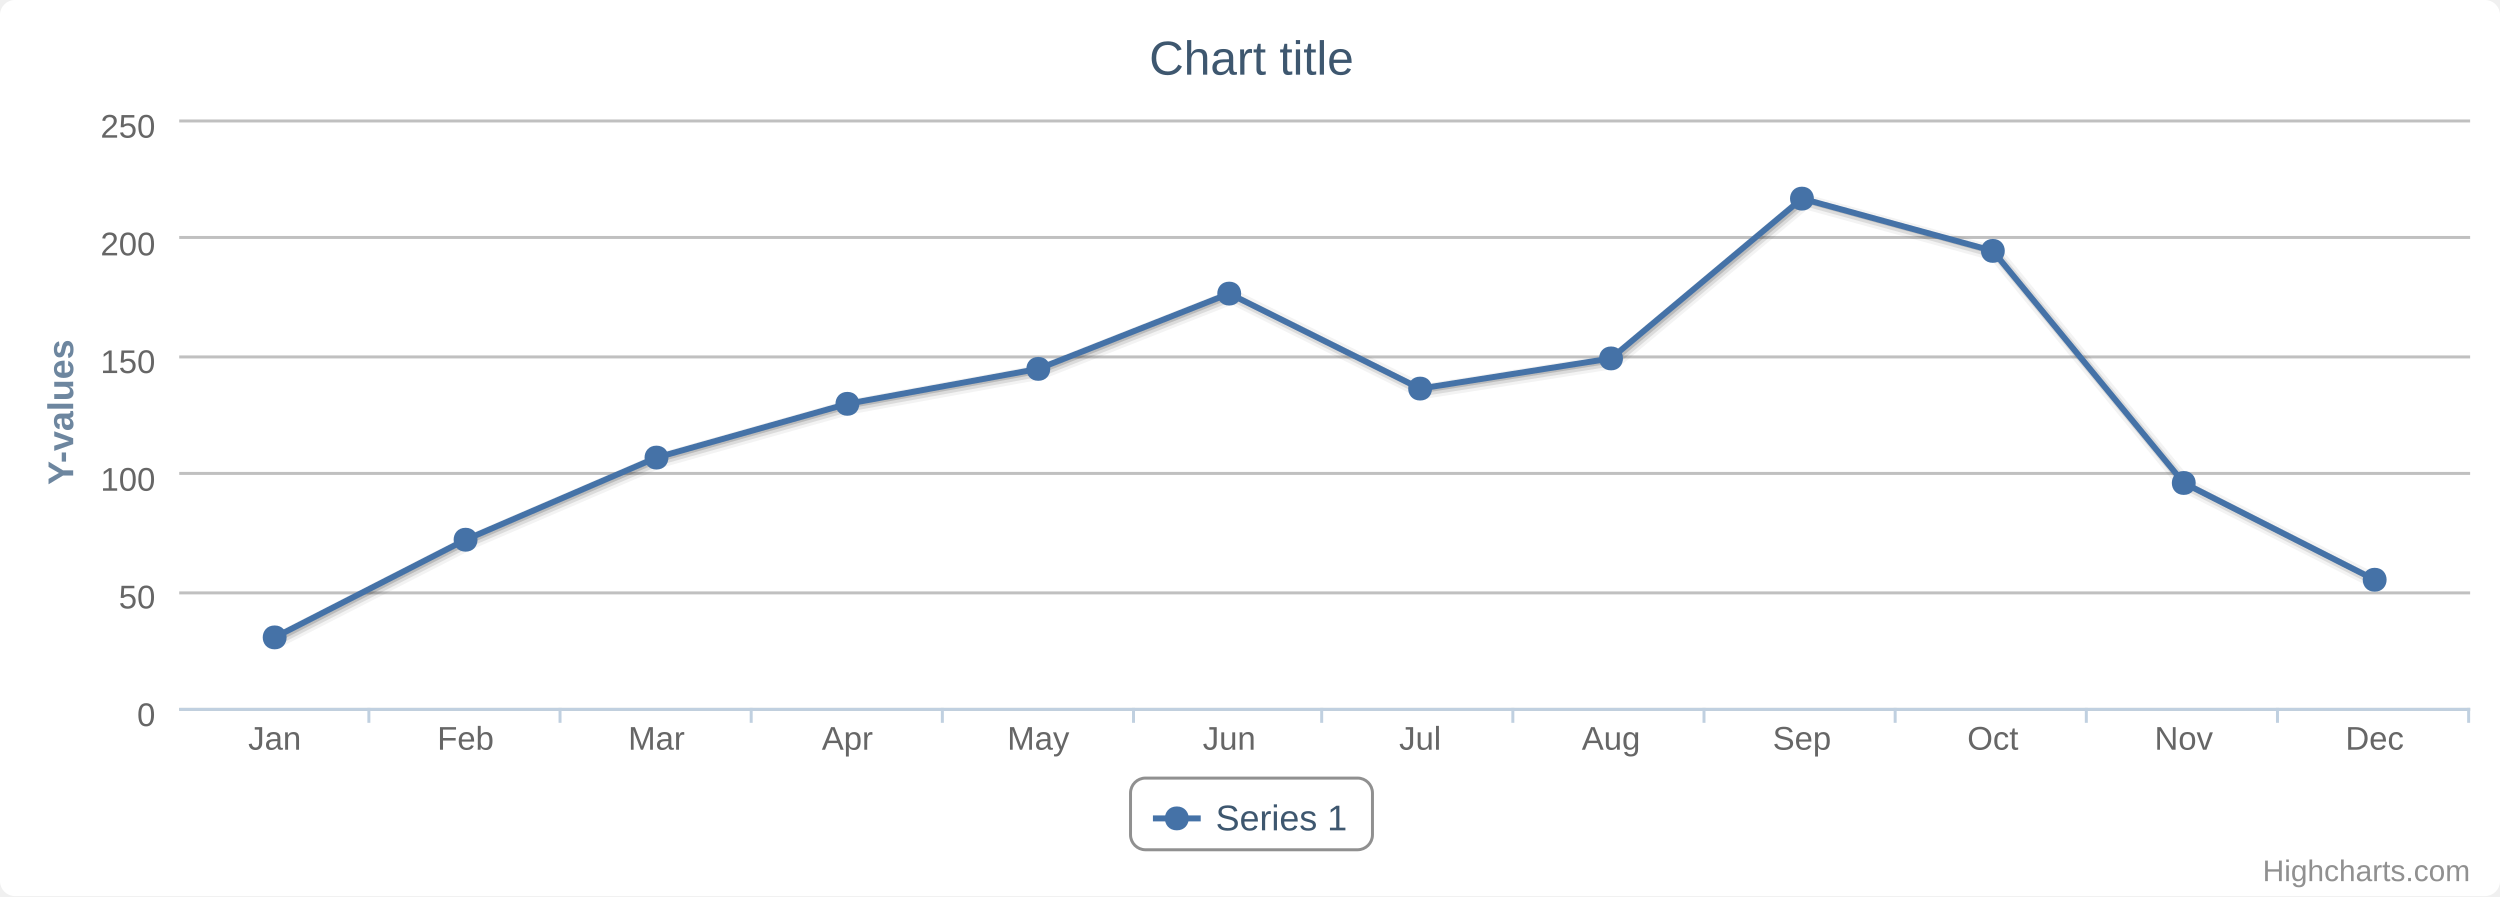
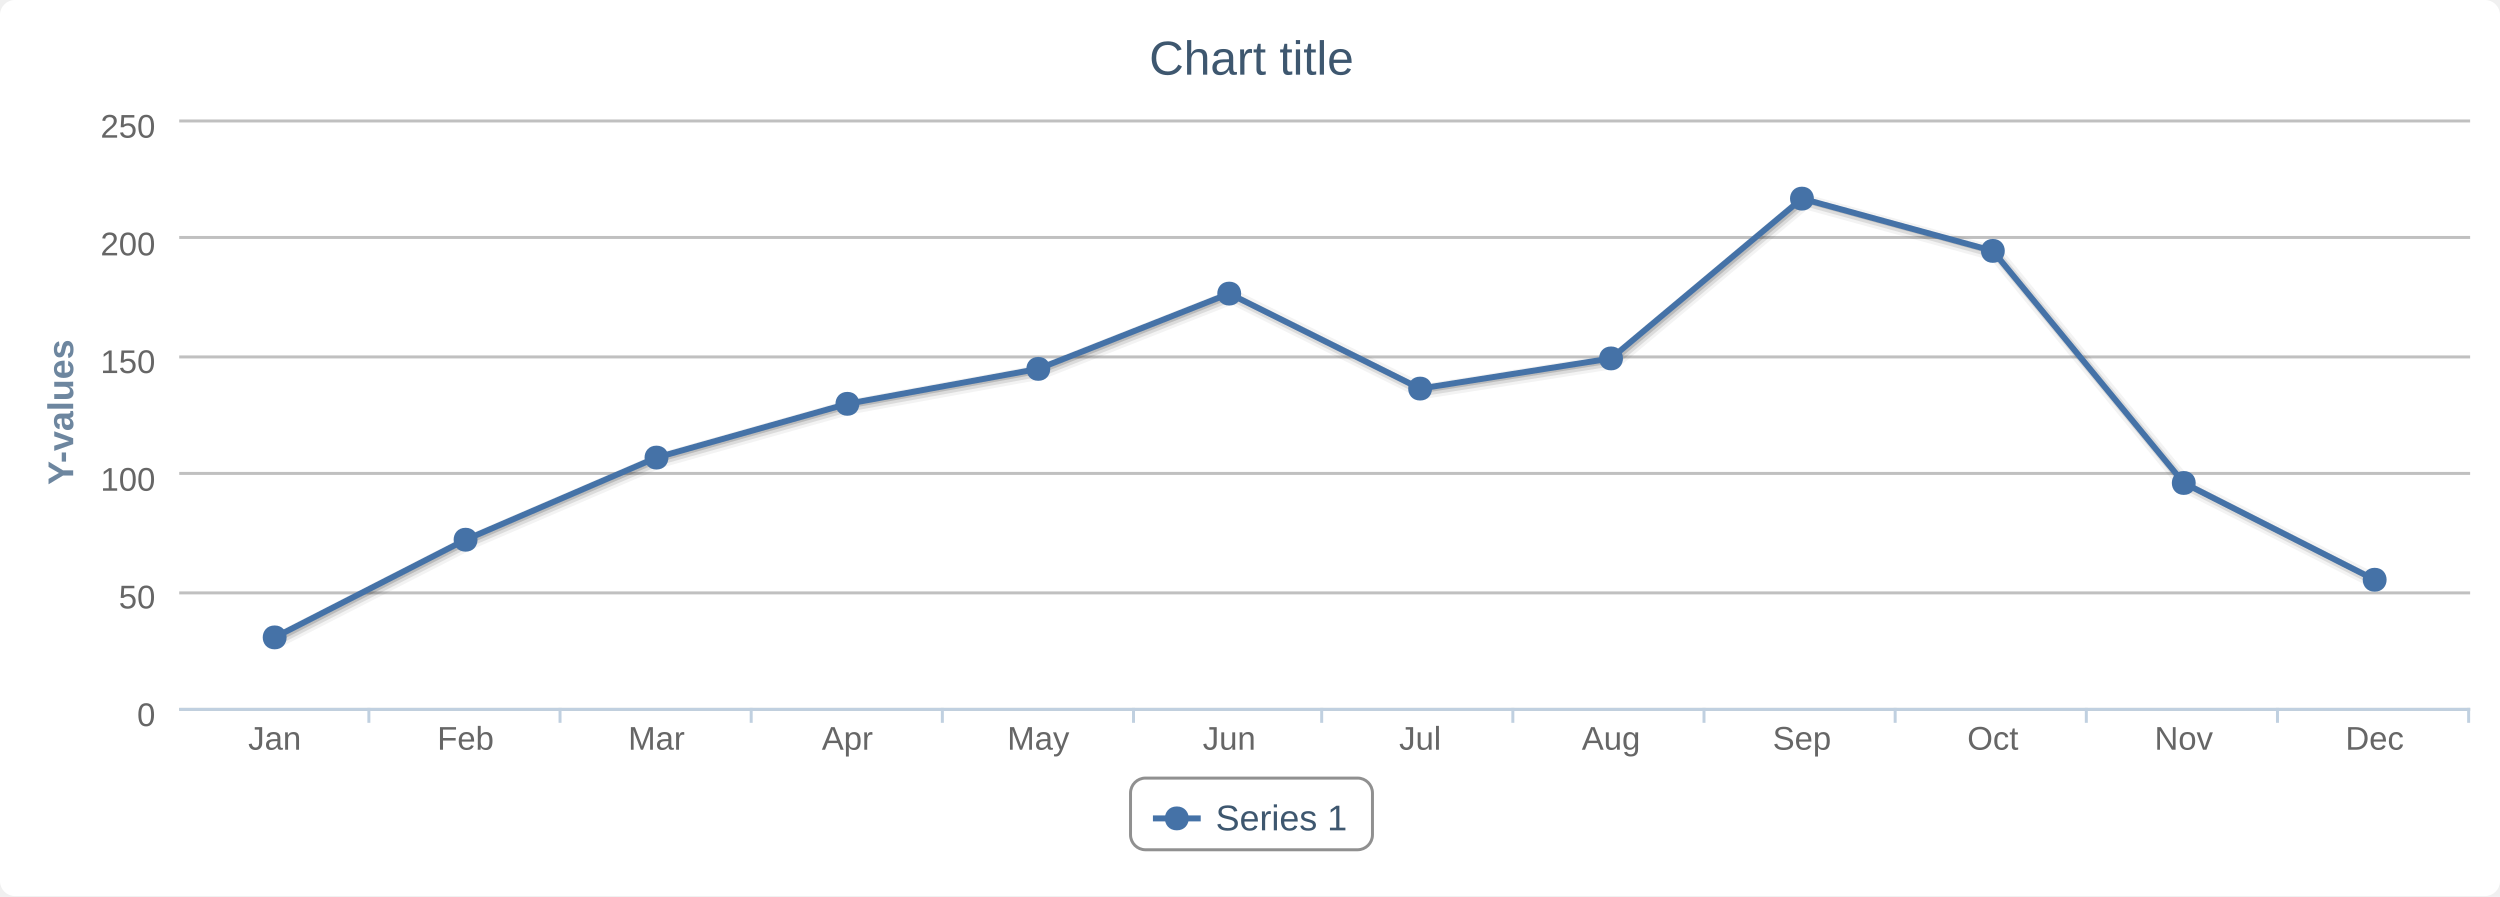
<svg xmlns="http://www.w3.org/2000/svg" version="1.1" width="837" height="300">
  <defs>
    <clipPath id="highcharts-8">
      <rect rx="0" ry="0" fill="none" x="0" y="0" width="9999" height="300" stroke-width="0" />
    </clipPath>
    <clipPath id="highcharts-9">
      <rect fill="none" x="0" y="0" width="767" height="197" />
    </clipPath>
  </defs>
  <rect rx="5" ry="5" fill="#FFFFFF" x="0" y="0" width="837" height="300" stroke-width="0" />
  <g class="highcharts-grid" />
  <g class="highcharts-grid">
    <path fill="none" d="M 60 198.5 L 827 198.5" stroke="#C0C0C0" stroke-width="1" />
    <path fill="none" d="M 60 158.5 L 827 158.5" stroke="#C0C0C0" stroke-width="1" />
    <path fill="none" d="M 60 119.5 L 827 119.5" stroke="#C0C0C0" stroke-width="1" />
    <path fill="none" d="M 60 79.5 L 827 79.5" stroke="#C0C0C0" stroke-width="1" />
    <path fill="none" d="M 60 40.5 L 827 40.5" stroke="#C0C0C0" stroke-width="1" />
    <path fill="none" d="M 60 237.5 L 827 237.5" stroke="#C0C0C0" stroke-width="1" />
  </g>
  <g class="highcharts-axis">
    <path fill="none" d="M 187.5 237 L 187.5 242" stroke="#C0D0E0" stroke-width="1" />
    <path fill="none" d="M 251.5 237 L 251.5 242" stroke="#C0D0E0" stroke-width="1" />
    <path fill="none" d="M 315.5 237 L 315.5 242" stroke="#C0D0E0" stroke-width="1" />
    <path fill="none" d="M 379.5 237 L 379.5 242" stroke="#C0D0E0" stroke-width="1" />
    <path fill="none" d="M 442.5 237 L 442.5 242" stroke="#C0D0E0" stroke-width="1" />
    <path fill="none" d="M 506.5 237 L 506.5 242" stroke="#C0D0E0" stroke-width="1" />
    <path fill="none" d="M 570.5 237 L 570.5 242" stroke="#C0D0E0" stroke-width="1" />
    <path fill="none" d="M 634.5 237 L 634.5 242" stroke="#C0D0E0" stroke-width="1" />
    <path fill="none" d="M 698.5 237 L 698.5 242" stroke="#C0D0E0" stroke-width="1" />
    <path fill="none" d="M 762.5 237 L 762.5 242" stroke="#C0D0E0" stroke-width="1" />
    <path fill="none" d="M 826.5 237 L 826.5 242" stroke="#C0D0E0" stroke-width="1" />
    <path fill="none" d="M 123.5 237 L 123.5 242" stroke="#C0D0E0" stroke-width="1" />
    <path fill="none" d="M 60 237.5 L 827 237.5" stroke="#C0D0E0" stroke-width="1" visibility="visible" />
  </g>
  <g class="highcharts-axis">
    <text x="24" y="138.5" style="font-family:'lucida grande', 'lucida sans unicode', verdana, arial, helvetica, sans-serif;font-size:12px;color:#6d869f;font-weight:bold;fill:#6d869f;" transform="rotate(270 24 138)" text-anchor="middle" visibility="visible">
      <tspan x="24">Y-values</tspan>
    </text>
  </g>
  <g class="highcharts-series-group">
    <g class="highcharts-series" visibility="visible" transform="translate(60,40)" clip-path="url(#highcharts-9)">
      <path fill="none" d="M 31.958 173.4 L 95.875 140.7 L 159.792 113.2 L 223.708 95.2 L 287.625 83.5 L 351.542 58.3 L 415.458 90.1 L 479.375 80 L 543.292 26.5 L 607.208 44 L 671.125 121.7 L 735.042 154.1" stroke="black" stroke-width="5" stroke-opacity="0.05" transform="translate(1, 1)" />
      <path fill="none" d="M 31.958 173.4 L 95.875 140.7 L 159.792 113.2 L 223.708 95.2 L 287.625 83.5 L 351.542 58.3 L 415.458 90.1 L 479.375 80 L 543.292 26.5 L 607.208 44 L 671.125 121.7 L 735.042 154.1" stroke="black" stroke-width="3" stroke-opacity="0.1" transform="translate(1, 1)" />
      <path fill="none" d="M 31.958 173.4 L 95.875 140.7 L 159.792 113.2 L 223.708 95.2 L 287.625 83.5 L 351.542 58.3 L 415.458 90.1 L 479.375 80 L 543.292 26.5 L 607.208 44 L 671.125 121.7 L 735.042 154.1" stroke="black" stroke-width="1" stroke-opacity="0.15" transform="translate(1, 1)" />
      <path fill="none" d="M 31.958 173.4 L 95.875 140.7 L 159.792 113.2 L 223.708 95.2 L 287.625 83.5 L 351.542 58.3 L 415.458 90.1 L 479.375 80 L 543.292 26.5 L 607.208 44 L 671.125 121.7 L 735.042 154.1" stroke="#4572A7" stroke-width="2" />
    </g>
    <g class="highcharts-markers" visibility="visible" transform="translate(60,40)" clip-path="none">
      <path fill="#4572A7" d="M 735.042 150.1 C 740.37 150.1 740.37 158.1 735.042 158.1 C 729.714 158.1 729.714 150.1 735.042 150.1 Z" stroke="#FFFFFF" stroke-width="0" />
      <path fill="#4572A7" d="M 671.125 117.7 C 676.453 117.7 676.453 125.7 671.125 125.7 C 665.797 125.7 665.797 117.7 671.125 117.7 Z" stroke="#FFFFFF" stroke-width="0" />
      <path fill="#4572A7" d="M 607.208 40 C 612.536 40 612.536 48 607.208 48 C 601.88 48 601.88 40 607.208 40 Z" stroke="#FFFFFF" stroke-width="0" />
      <path fill="#4572A7" d="M 543.292 22.5 C 548.62 22.5 548.62 30.5 543.292 30.5 C 537.964 30.5 537.964 22.5 543.292 22.5 Z" stroke="#FFFFFF" stroke-width="0" />
      <path fill="#4572A7" d="M 479.375 76 C 484.703 76 484.703 84 479.375 84 C 474.047 84 474.047 76 479.375 76 Z" stroke="#FFFFFF" stroke-width="0" />
      <path fill="#4572A7" d="M 415.458 86.1 C 420.786 86.1 420.786 94.1 415.458 94.1 C 410.13 94.1 410.13 86.1 415.458 86.1 Z" stroke="#FFFFFF" stroke-width="0" />
      <path fill="#4572A7" d="M 351.542 54.3 C 356.87 54.3 356.87 62.3 351.542 62.3 C 346.214 62.3 346.214 54.3 351.542 54.3 Z" stroke="#FFFFFF" stroke-width="0" />
      <path fill="#4572A7" d="M 287.625 79.5 C 292.953 79.5 292.953 87.5 287.625 87.5 C 282.297 87.5 282.297 79.5 287.625 79.5 Z" stroke="#FFFFFF" stroke-width="0" />
      <path fill="#4572A7" d="M 223.708 91.2 C 229.036 91.2 229.036 99.2 223.708 99.2 C 218.38 99.2 218.38 91.2 223.708 91.2 Z" stroke="#FFFFFF" stroke-width="0" />
      <path fill="#4572A7" d="M 159.792 109.2 C 165.12 109.2 165.12 117.2 159.792 117.2 C 154.464 117.2 154.464 109.2 159.792 109.2 Z" stroke="#FFFFFF" stroke-width="0" />
      <path fill="#4572A7" d="M 95.875 136.7 C 101.203 136.7 101.203 144.7 95.875 144.7 C 90.547 144.7 90.547 136.7 95.875 136.7 Z" stroke="#FFFFFF" stroke-width="0" />
      <path fill="#4572A7" d="M 31.958 169.4 C 37.286 169.4 37.286 177.4 31.958 177.4 C 26.63 177.4 26.63 169.4 31.958 169.4 Z" stroke="#FFFFFF" stroke-width="0" />
    </g>
  </g>
  <text x="419" y="25" style="font-family:'lucida grande', 'lucida sans unicode', verdana, arial, helvetica, sans-serif;font-size:16px;color:#3e576f;fill:#3e576f;" text-anchor="middle" class="highcharts-title">
    <tspan x="419">Chart title</tspan>
  </text>
  <g class="highcharts-legend" transform="translate(378,260)">
    <rect rx="5" ry="5" fill="none" x="0.5" y="0.5" width="81" height="24" stroke-width="1" stroke="#909090" visibility="visible" />
    <g clip-path="url(#highcharts-8)">
      <g>
        <g class="highcharts-legend-item" transform="translate(8,3)">
          <path fill="none" d="M 0 11 L 16 11" stroke-width="2" stroke="#4572A7" />
          <path fill="#4572A7" d="M 8 7 C 13.328 7 13.328 15 8 15 C 2.672 15 2.672 7 8 7 Z" stroke="#FFFFFF" stroke-width="0" />
          <text x="21" y="15" style="font-family:'lucida grande', 'lucida sans unicode', verdana, arial, helvetica, sans-serif;font-size:12px;cursor:pointer;color:#3e576f;fill:#3e576f;" text-anchor="start">
            <tspan x="21">Series 1</tspan>
          </text>
        </g>
      </g>
    </g>
  </g>
  <g class="highcharts-axis-labels">
    <text x="91.958" y="251" style="font-family:'lucida grande', 'lucida sans unicode', verdana, arial, helvetica, sans-serif;font-size:11px;width:44px;color:#666;line-height:14px;fill:#666;" text-anchor="middle" visibility="visible">
      <tspan x="91.958">Jan</tspan>
    </text>
    <text x="155.875" y="251" style="font-family:'lucida grande', 'lucida sans unicode', verdana, arial, helvetica, sans-serif;font-size:11px;width:44px;color:#666;line-height:14px;fill:#666;" text-anchor="middle" visibility="visible">
      <tspan x="155.875">Feb</tspan>
    </text>
    <text x="219.792" y="251" style="font-family:'lucida grande', 'lucida sans unicode', verdana, arial, helvetica, sans-serif;font-size:11px;width:44px;color:#666;line-height:14px;fill:#666;" text-anchor="middle" visibility="visible">
      <tspan x="219.792">Mar</tspan>
    </text>
    <text x="283.708" y="251" style="font-family:'lucida grande', 'lucida sans unicode', verdana, arial, helvetica, sans-serif;font-size:11px;width:44px;color:#666;line-height:14px;fill:#666;" text-anchor="middle" visibility="visible">
      <tspan x="283.708">Apr</tspan>
    </text>
    <text x="347.625" y="251" style="font-family:'lucida grande', 'lucida sans unicode', verdana, arial, helvetica, sans-serif;font-size:11px;width:44px;color:#666;line-height:14px;fill:#666;" text-anchor="middle" visibility="visible">
      <tspan x="347.625">May</tspan>
    </text>
    <text x="411.542" y="251" style="font-family:'lucida grande', 'lucida sans unicode', verdana, arial, helvetica, sans-serif;font-size:11px;width:44px;color:#666;line-height:14px;fill:#666;" text-anchor="middle" visibility="visible">
      <tspan x="411.542">Jun</tspan>
    </text>
    <text x="475.458" y="251" style="font-family:'lucida grande', 'lucida sans unicode', verdana, arial, helvetica, sans-serif;font-size:11px;width:44px;color:#666;line-height:14px;fill:#666;" text-anchor="middle" visibility="visible">
      <tspan x="475.458">Jul</tspan>
    </text>
    <text x="539.375" y="251" style="font-family:'lucida grande', 'lucida sans unicode', verdana, arial, helvetica, sans-serif;font-size:11px;width:44px;color:#666;line-height:14px;fill:#666;" text-anchor="middle" visibility="visible">
      <tspan x="539.375">Aug</tspan>
    </text>
    <text x="603.292" y="251" style="font-family:'lucida grande', 'lucida sans unicode', verdana, arial, helvetica, sans-serif;font-size:11px;width:44px;color:#666;line-height:14px;fill:#666;" text-anchor="middle" visibility="visible">
      <tspan x="603.292">Sep</tspan>
    </text>
    <text x="667.208" y="251" style="font-family:'lucida grande', 'lucida sans unicode', verdana, arial, helvetica, sans-serif;font-size:11px;width:44px;color:#666;line-height:14px;fill:#666;" text-anchor="middle" visibility="visible">
      <tspan x="667.208">Oct</tspan>
    </text>
    <text x="731.125" y="251" style="font-family:'lucida grande', 'lucida sans unicode', verdana, arial, helvetica, sans-serif;font-size:11px;width:44px;color:#666;line-height:14px;fill:#666;" text-anchor="middle" visibility="visible">
      <tspan x="731.125">Nov</tspan>
    </text>
    <text x="795.042" y="251" style="font-family:'lucida grande', 'lucida sans unicode', verdana, arial, helvetica, sans-serif;font-size:11px;width:44px;color:#666;line-height:14px;fill:#666;" text-anchor="middle" visibility="visible">
      <tspan x="795.042">Dec</tspan>
    </text>
  </g>
  <g class="highcharts-axis-labels">
    <text x="52" y="243.1" style="font-family:'lucida grande', 'lucida sans unicode', verdana, arial, helvetica, sans-serif;font-size:11px;width:364px;color:#666;line-height:14px;fill:#666;" text-anchor="end" visibility="visible">
      <tspan x="52">0</tspan>
    </text>
    <text x="52" y="203.7" style="font-family:'lucida grande', 'lucida sans unicode', verdana, arial, helvetica, sans-serif;font-size:11px;width:364px;color:#666;line-height:14px;fill:#666;" text-anchor="end" visibility="visible">
      <tspan x="52">50</tspan>
    </text>
    <text x="52" y="164.3" style="font-family:'lucida grande', 'lucida sans unicode', verdana, arial, helvetica, sans-serif;font-size:11px;width:364px;color:#666;line-height:14px;fill:#666;" text-anchor="end" visibility="visible">
      <tspan x="52">100</tspan>
    </text>
    <text x="52" y="124.9" style="font-family:'lucida grande', 'lucida sans unicode', verdana, arial, helvetica, sans-serif;font-size:11px;width:364px;color:#666;line-height:14px;fill:#666;" text-anchor="end" visibility="visible">
      <tspan x="52">150</tspan>
    </text>
    <text x="52" y="85.5" style="font-family:'lucida grande', 'lucida sans unicode', verdana, arial, helvetica, sans-serif;font-size:11px;width:364px;color:#666;line-height:14px;fill:#666;" text-anchor="end" visibility="visible">
      <tspan x="52">200</tspan>
    </text>
    <text x="52" y="46.1" style="font-family:'lucida grande', 'lucida sans unicode', verdana, arial, helvetica, sans-serif;font-size:11px;width:364px;color:#666;line-height:14px;fill:#666;" text-anchor="end" visibility="visible">
      <tspan x="52">250</tspan>
    </text>
  </g>
  <g class="highcharts-tooltip" style="padding:0;white-space:nowrap;" visibility="hidden">
    <rect rx="5" ry="5" fill="none" x="0" y="0" width="10" height="10" stroke-width="5" fill-opacity="0.85" stroke="black" stroke-opacity="0.05" transform="translate(1, 1)" />
    <rect rx="5" ry="5" fill="none" x="0" y="0" width="10" height="10" stroke-width="3" fill-opacity="0.85" stroke="black" stroke-opacity="0.1" transform="translate(1, 1)" />
    <rect rx="5" ry="5" fill="none" x="0" y="0" width="10" height="10" stroke-width="1" fill-opacity="0.85" stroke="black" stroke-opacity="0.15" transform="translate(1, 1)" />
    <rect rx="5" ry="5" fill="rgb(255,255,255)" x="0" y="0" width="10" height="10" stroke-width="2" fill-opacity="0.85" />
    <text x="5" y="18" style="font-family:'lucida grande', 'lucida sans unicode', verdana, arial, helvetica, sans-serif;font-size:12px;color:#333333;fill:#333333;" />
  </g>
  <text x="827" y="295" style="font-family:'lucida grande', 'lucida sans unicode', verdana, arial, helvetica, sans-serif;font-size:10px;cursor:pointer;color:#909090;fill:#909090;" text-anchor="end">
-     <tspan x="827">Highcharts.com</tspan>
+     <tspan x="827" />
  </text>
  <g class="highcharts-tracker">
    <g visibility="visible" transform="translate(60,40)" clip-path="url(#highcharts-9)">
      <path fill="none" d="M 21.958 173.4 L 31.958 173.4 L 95.875 140.7 L 159.792 113.2 L 223.708 95.2 L 287.625 83.5 L 351.542 58.3 L 415.458 90.1 L 479.375 80 L 543.292 26.5 L 607.208 44 L 671.125 121.7 L 735.042 154.1 L 745.042 154.1" stroke-linejoin="bevel" visibility="visible" stroke-opacity="0" stroke="rgb(192,192,192)" stroke-width="22" style="" />
    </g>
  </g>
</svg>
